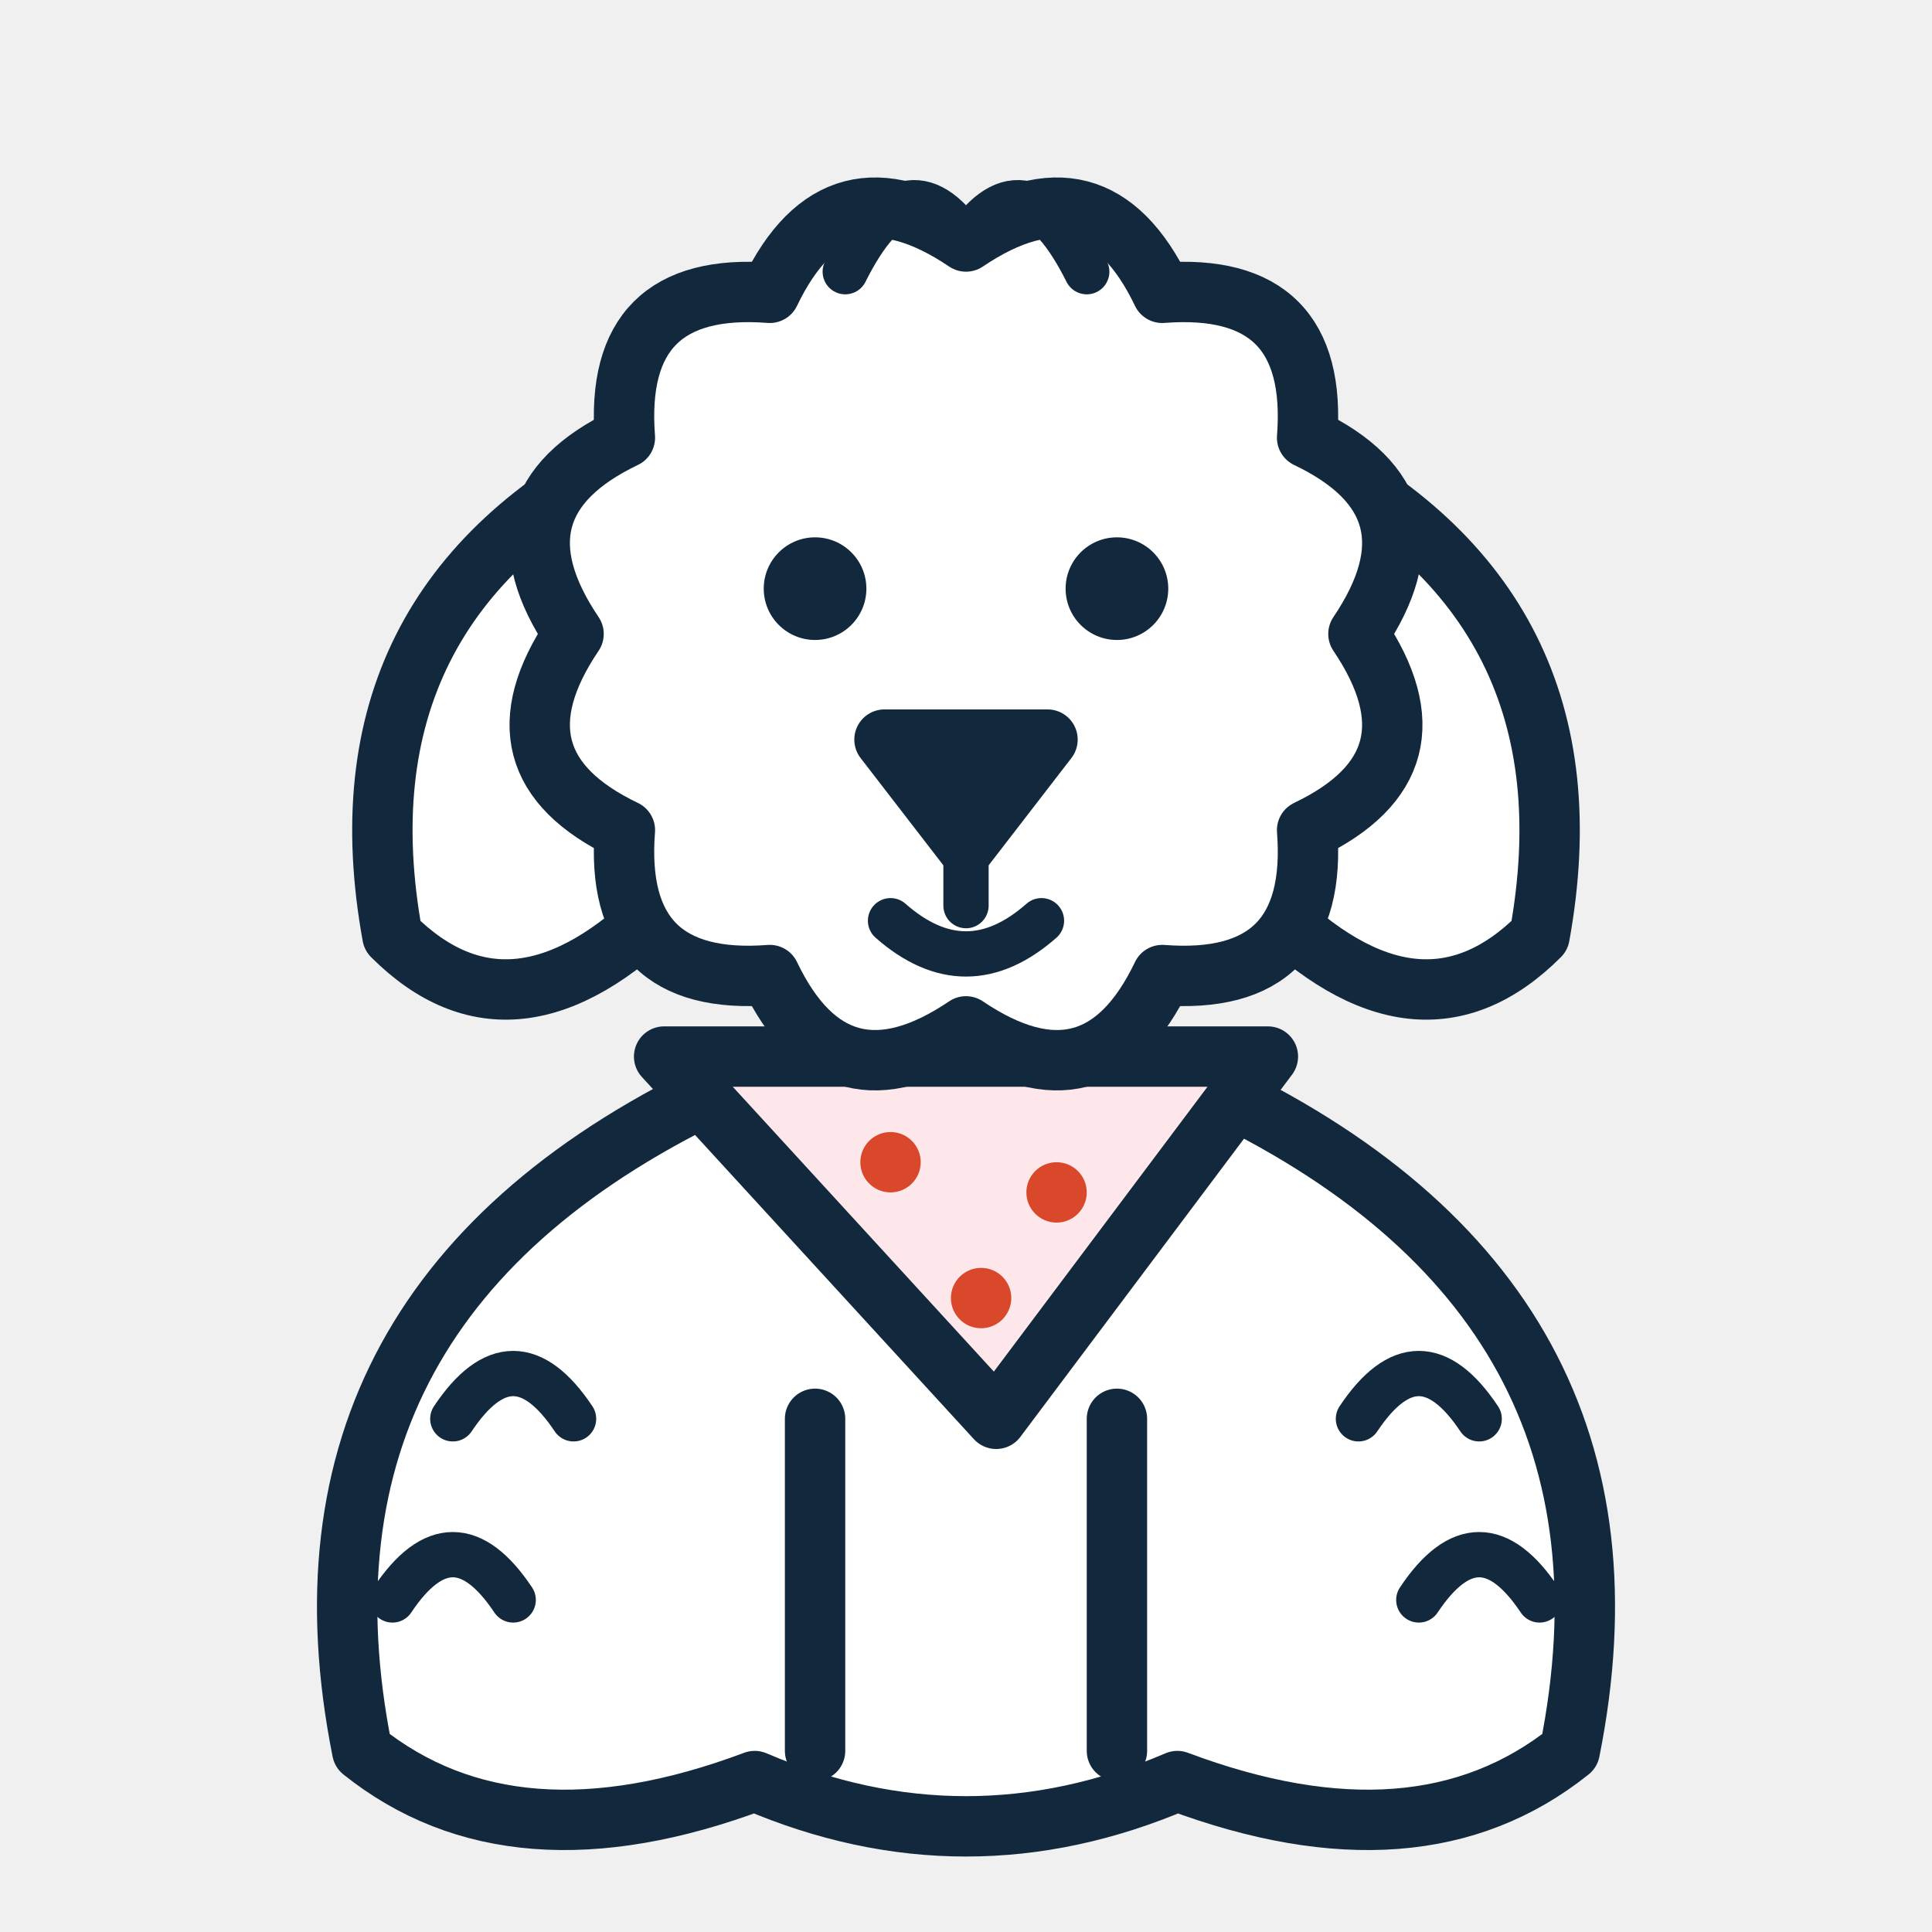
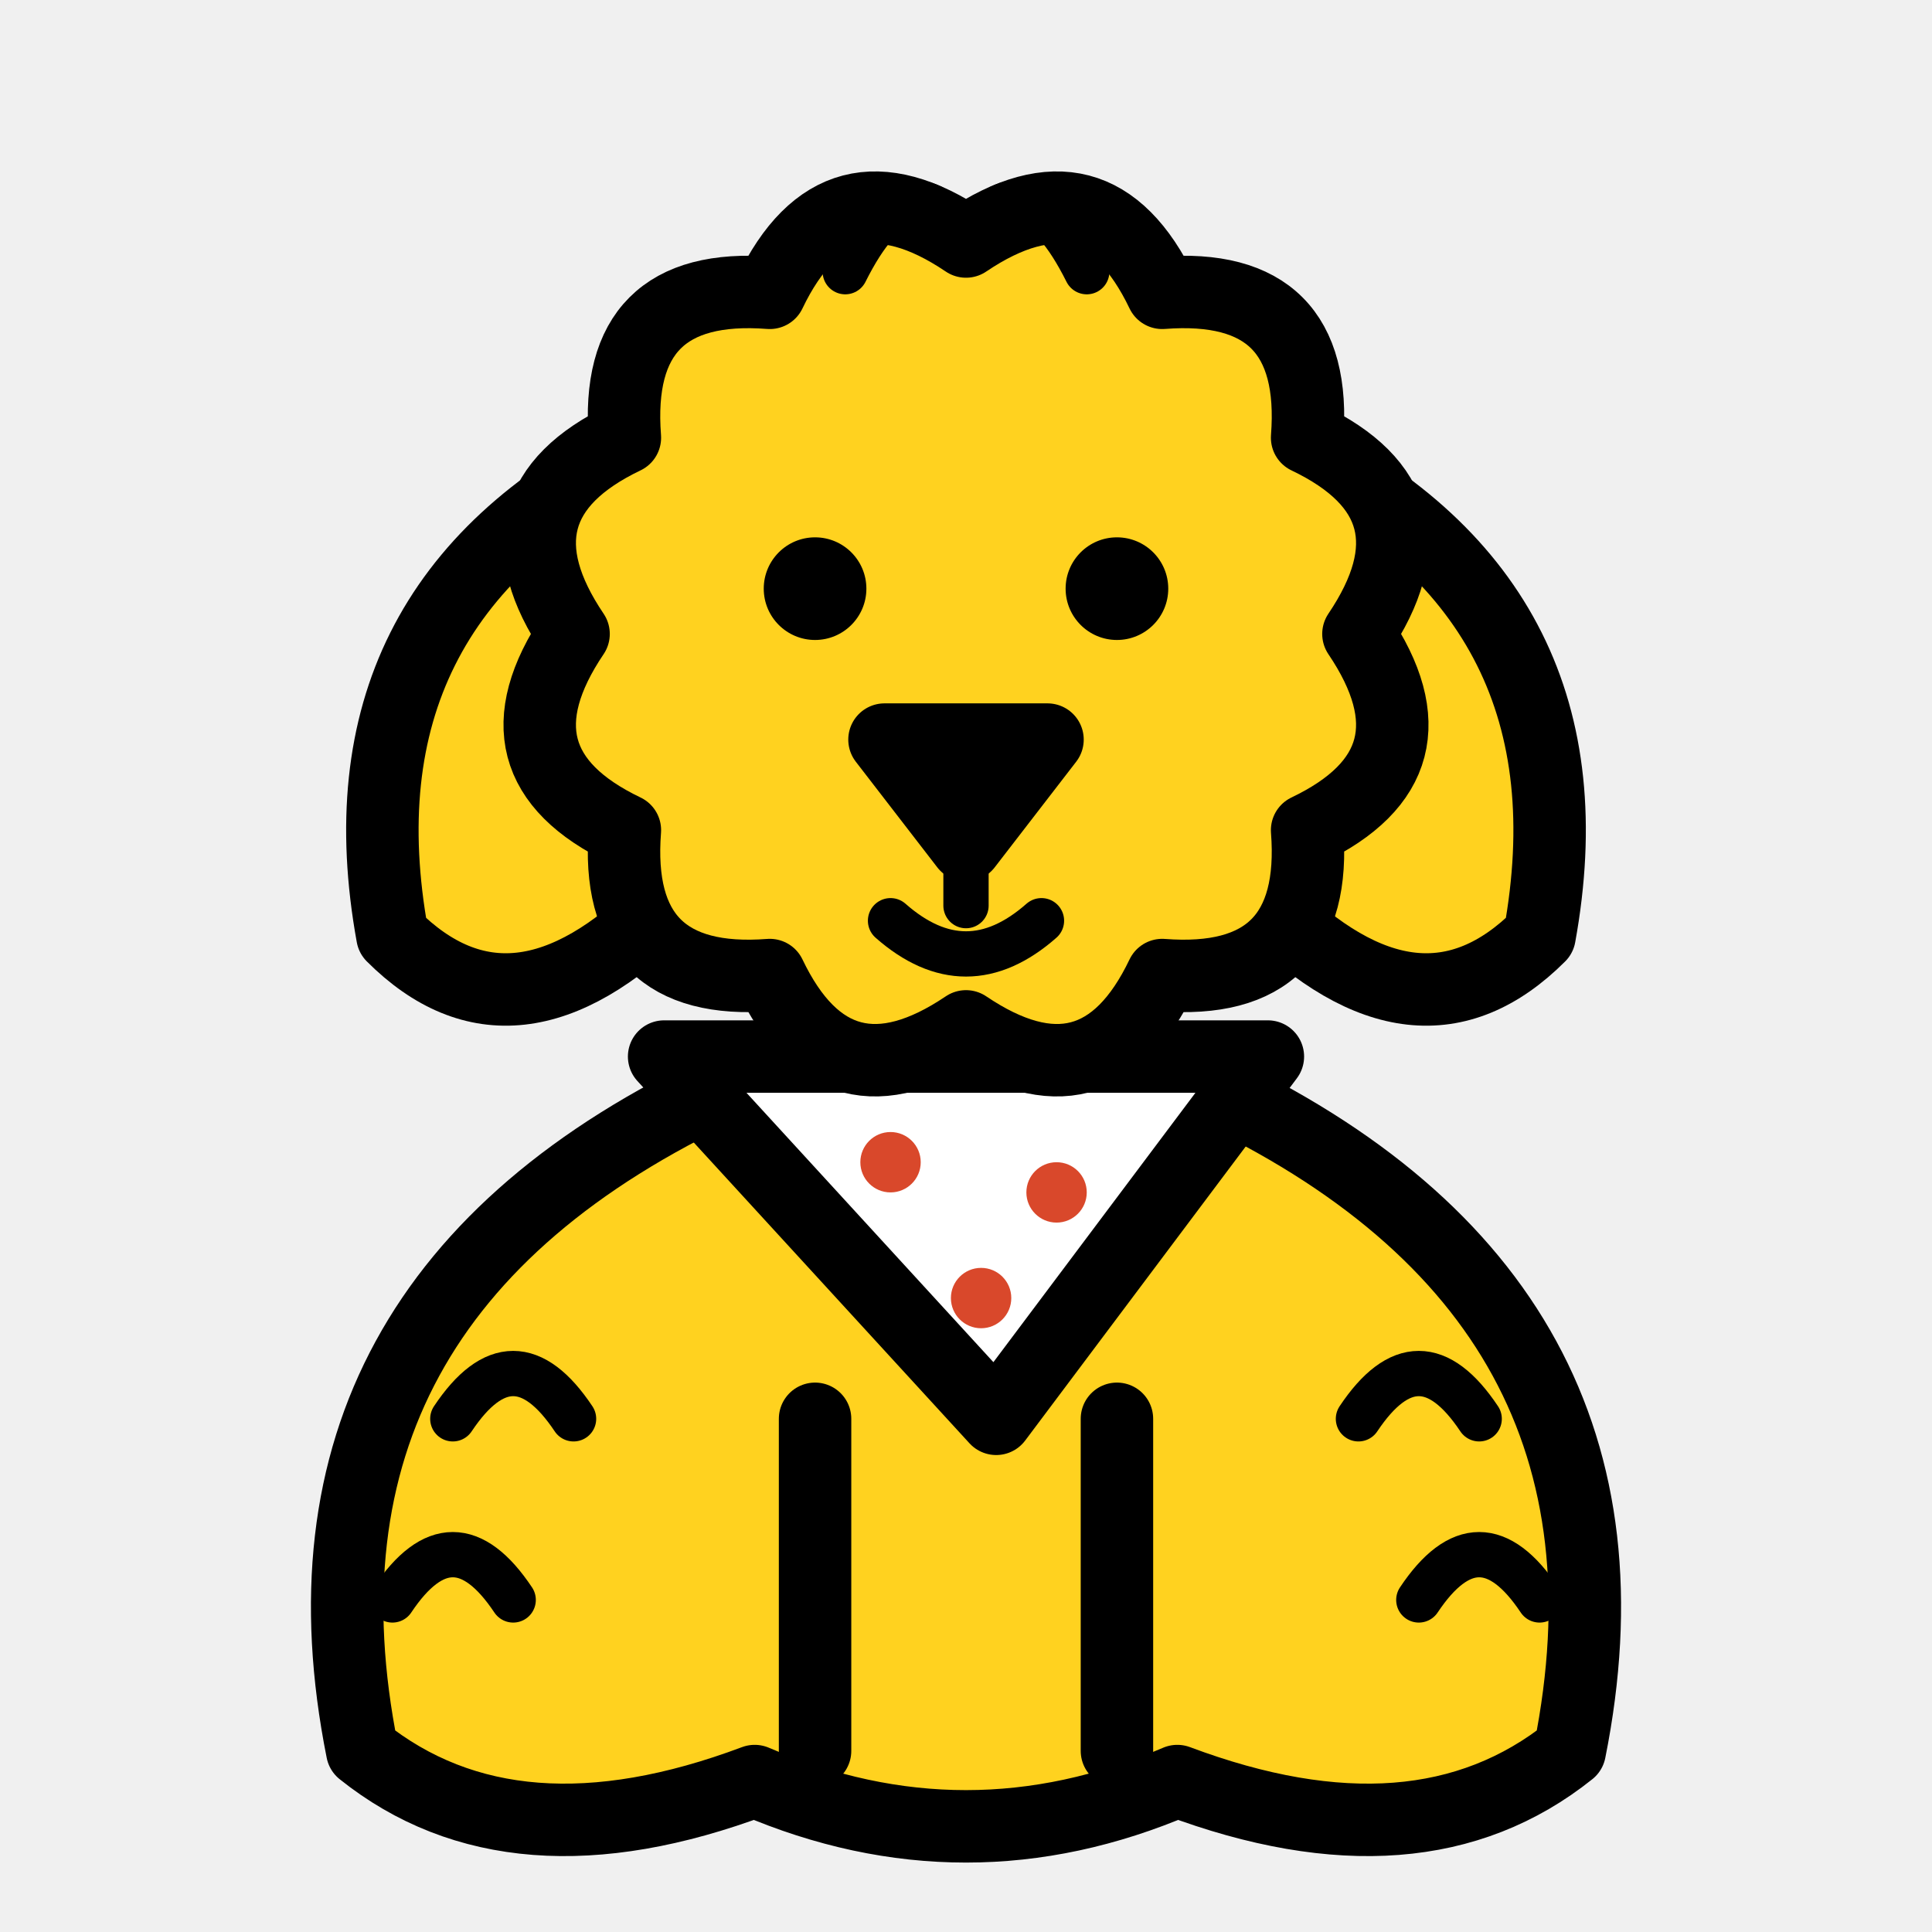
<svg xmlns="http://www.w3.org/2000/svg" viewBox="0 0 64 64" width="64" height="64" role="img" aria-label="Peaches, the part-poodle mascot of Gigapoo">
-   <g fill="#fff" stroke="#12283d" stroke-width="2" stroke-linecap="round" stroke-linejoin="round">
+   <g fill="#ffd21f" stroke="#000" stroke-width="2.4" stroke-linecap="round" stroke-linejoin="round">
    <path d="M24 36 Q9 43 12 58 Q17 62 25 59 Q32 62 39 59 Q47 62 52 58 Q55 43 40 36 Z" />
    <path d="M15 47 q2 -3 4 0 M13 53 q2 -3 4 0 M45 47 q2 -3 4 0 M47 53 q2 -3 4 0" fill="none" stroke-width="1.5" />
    <path d="M27 47 V58 M37 47 V58" fill="none" />
-     <path d="M22 35 L42 35 L33 47 Z" fill="#fde7ea" />
+     <path d="M22 35 L42 35 L33 47 Z" fill="#fff" />
    <circle cx="29.5" cy="38.5" r="1" fill="#d9482b" stroke="none" />
    <circle cx="35" cy="39.5" r="1" fill="#d9482b" stroke="none" />
    <circle cx="32.5" cy="43" r="1" fill="#d9482b" stroke="none" />
    <path d="M21 15 Q11 20 13 31 Q17 35 22 30 Z" />
    <path d="M43 15 Q53 20 51 31 Q47 35 42 30 Z" />
    <path d="M45 21 Q47.9 25.3 43.3 27.5 Q43.7 32.7 38.5 32.3 Q36.3 36.9 32 34 Q27.7 36.9 25.5 32.3 Q20.3 32.7 20.7 27.5 Q16.1 25.3 19 21 Q16.1 16.7 20.7 14.5 Q20.3 9.3 25.5 9.7 Q27.7 5.1 32 8 Q36.3 5.1 38.5 9.7 Q43.7 9.3 43.3 14.5 Q47.9 16.7 45 21 Z" />
    <path d="M28 9 q2 -4 4 -1 q2 -3 4 1" fill="none" stroke-width="1.5" />
-     <circle cx="27" cy="19.5" r="1.7" fill="#12283d" stroke="none" />
-     <circle cx="37" cy="19.5" r="1.7" fill="#12283d" stroke="none" />
-     <path d="M29.3 24.5 h5.4 L32 28 Z" fill="#12283d" />
+     <circle cx="27" cy="19.5" r="1.7" fill="#000" stroke="none" />
+     <circle cx="37" cy="19.5" r="1.7" fill="#000" stroke="none" />
+     <path d="M29.3 24.5 h5.4 L32 28 Z" fill="#000" />
    <path d="M32 28 v2 M29.5 30.5 q2.5 2.2 5 0" fill="none" stroke-width="1.5" />
  </g>
</svg>
